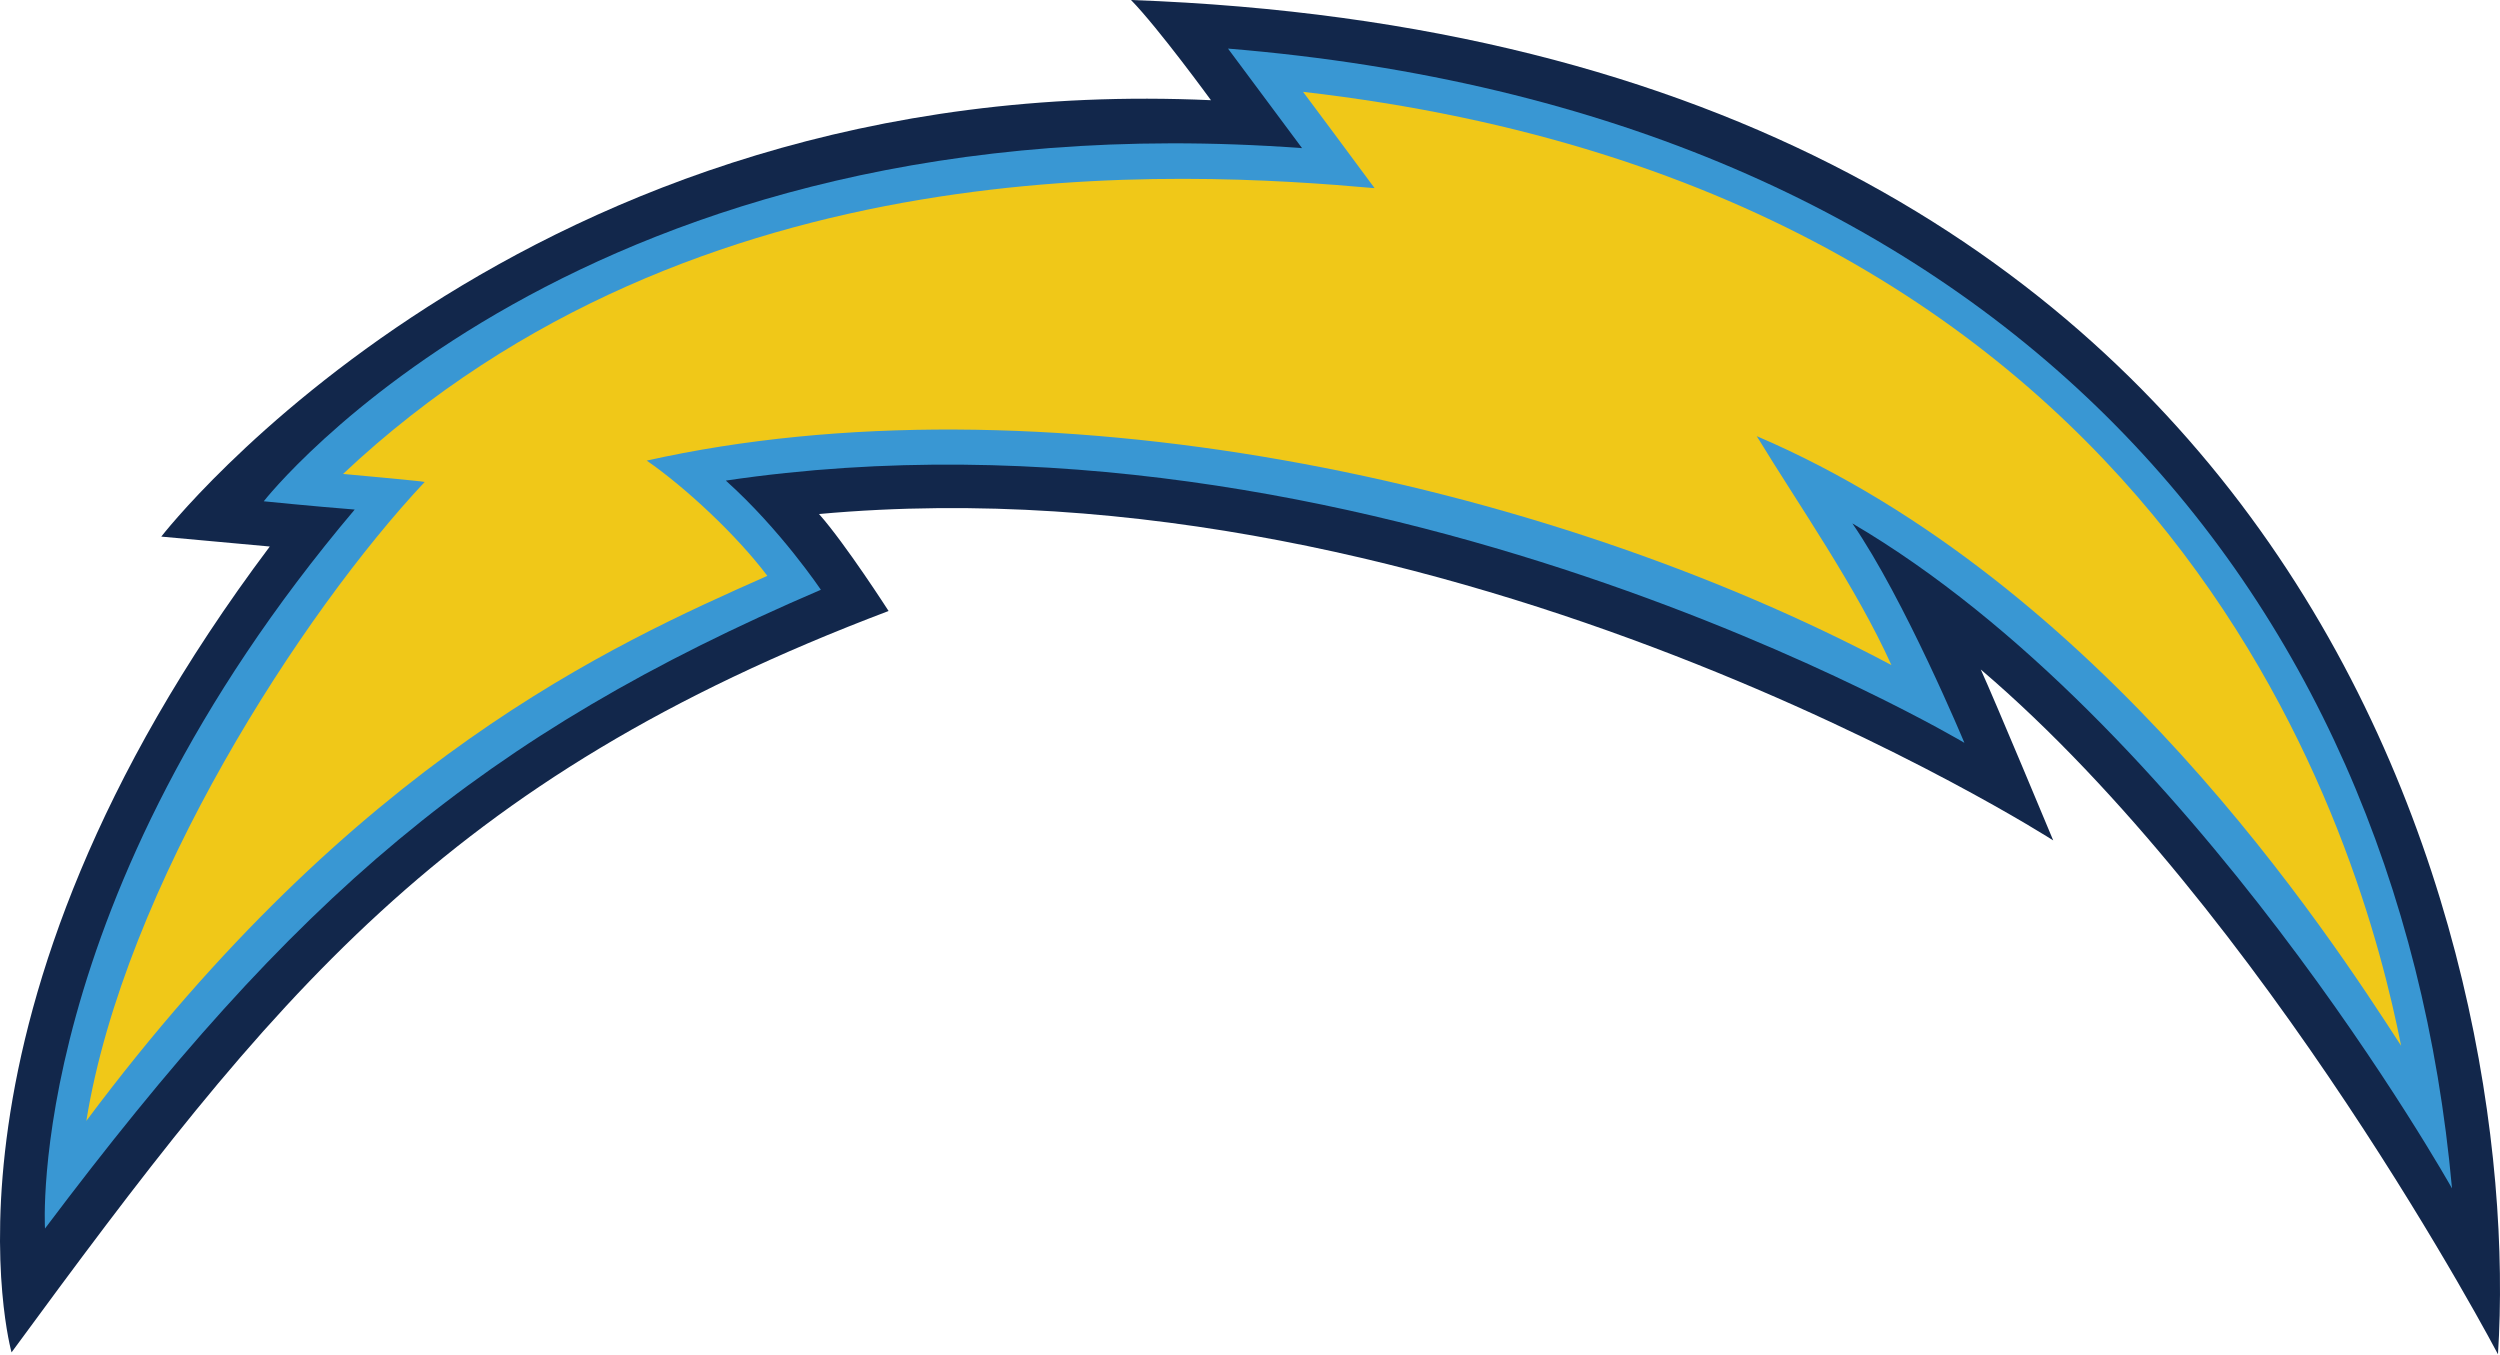
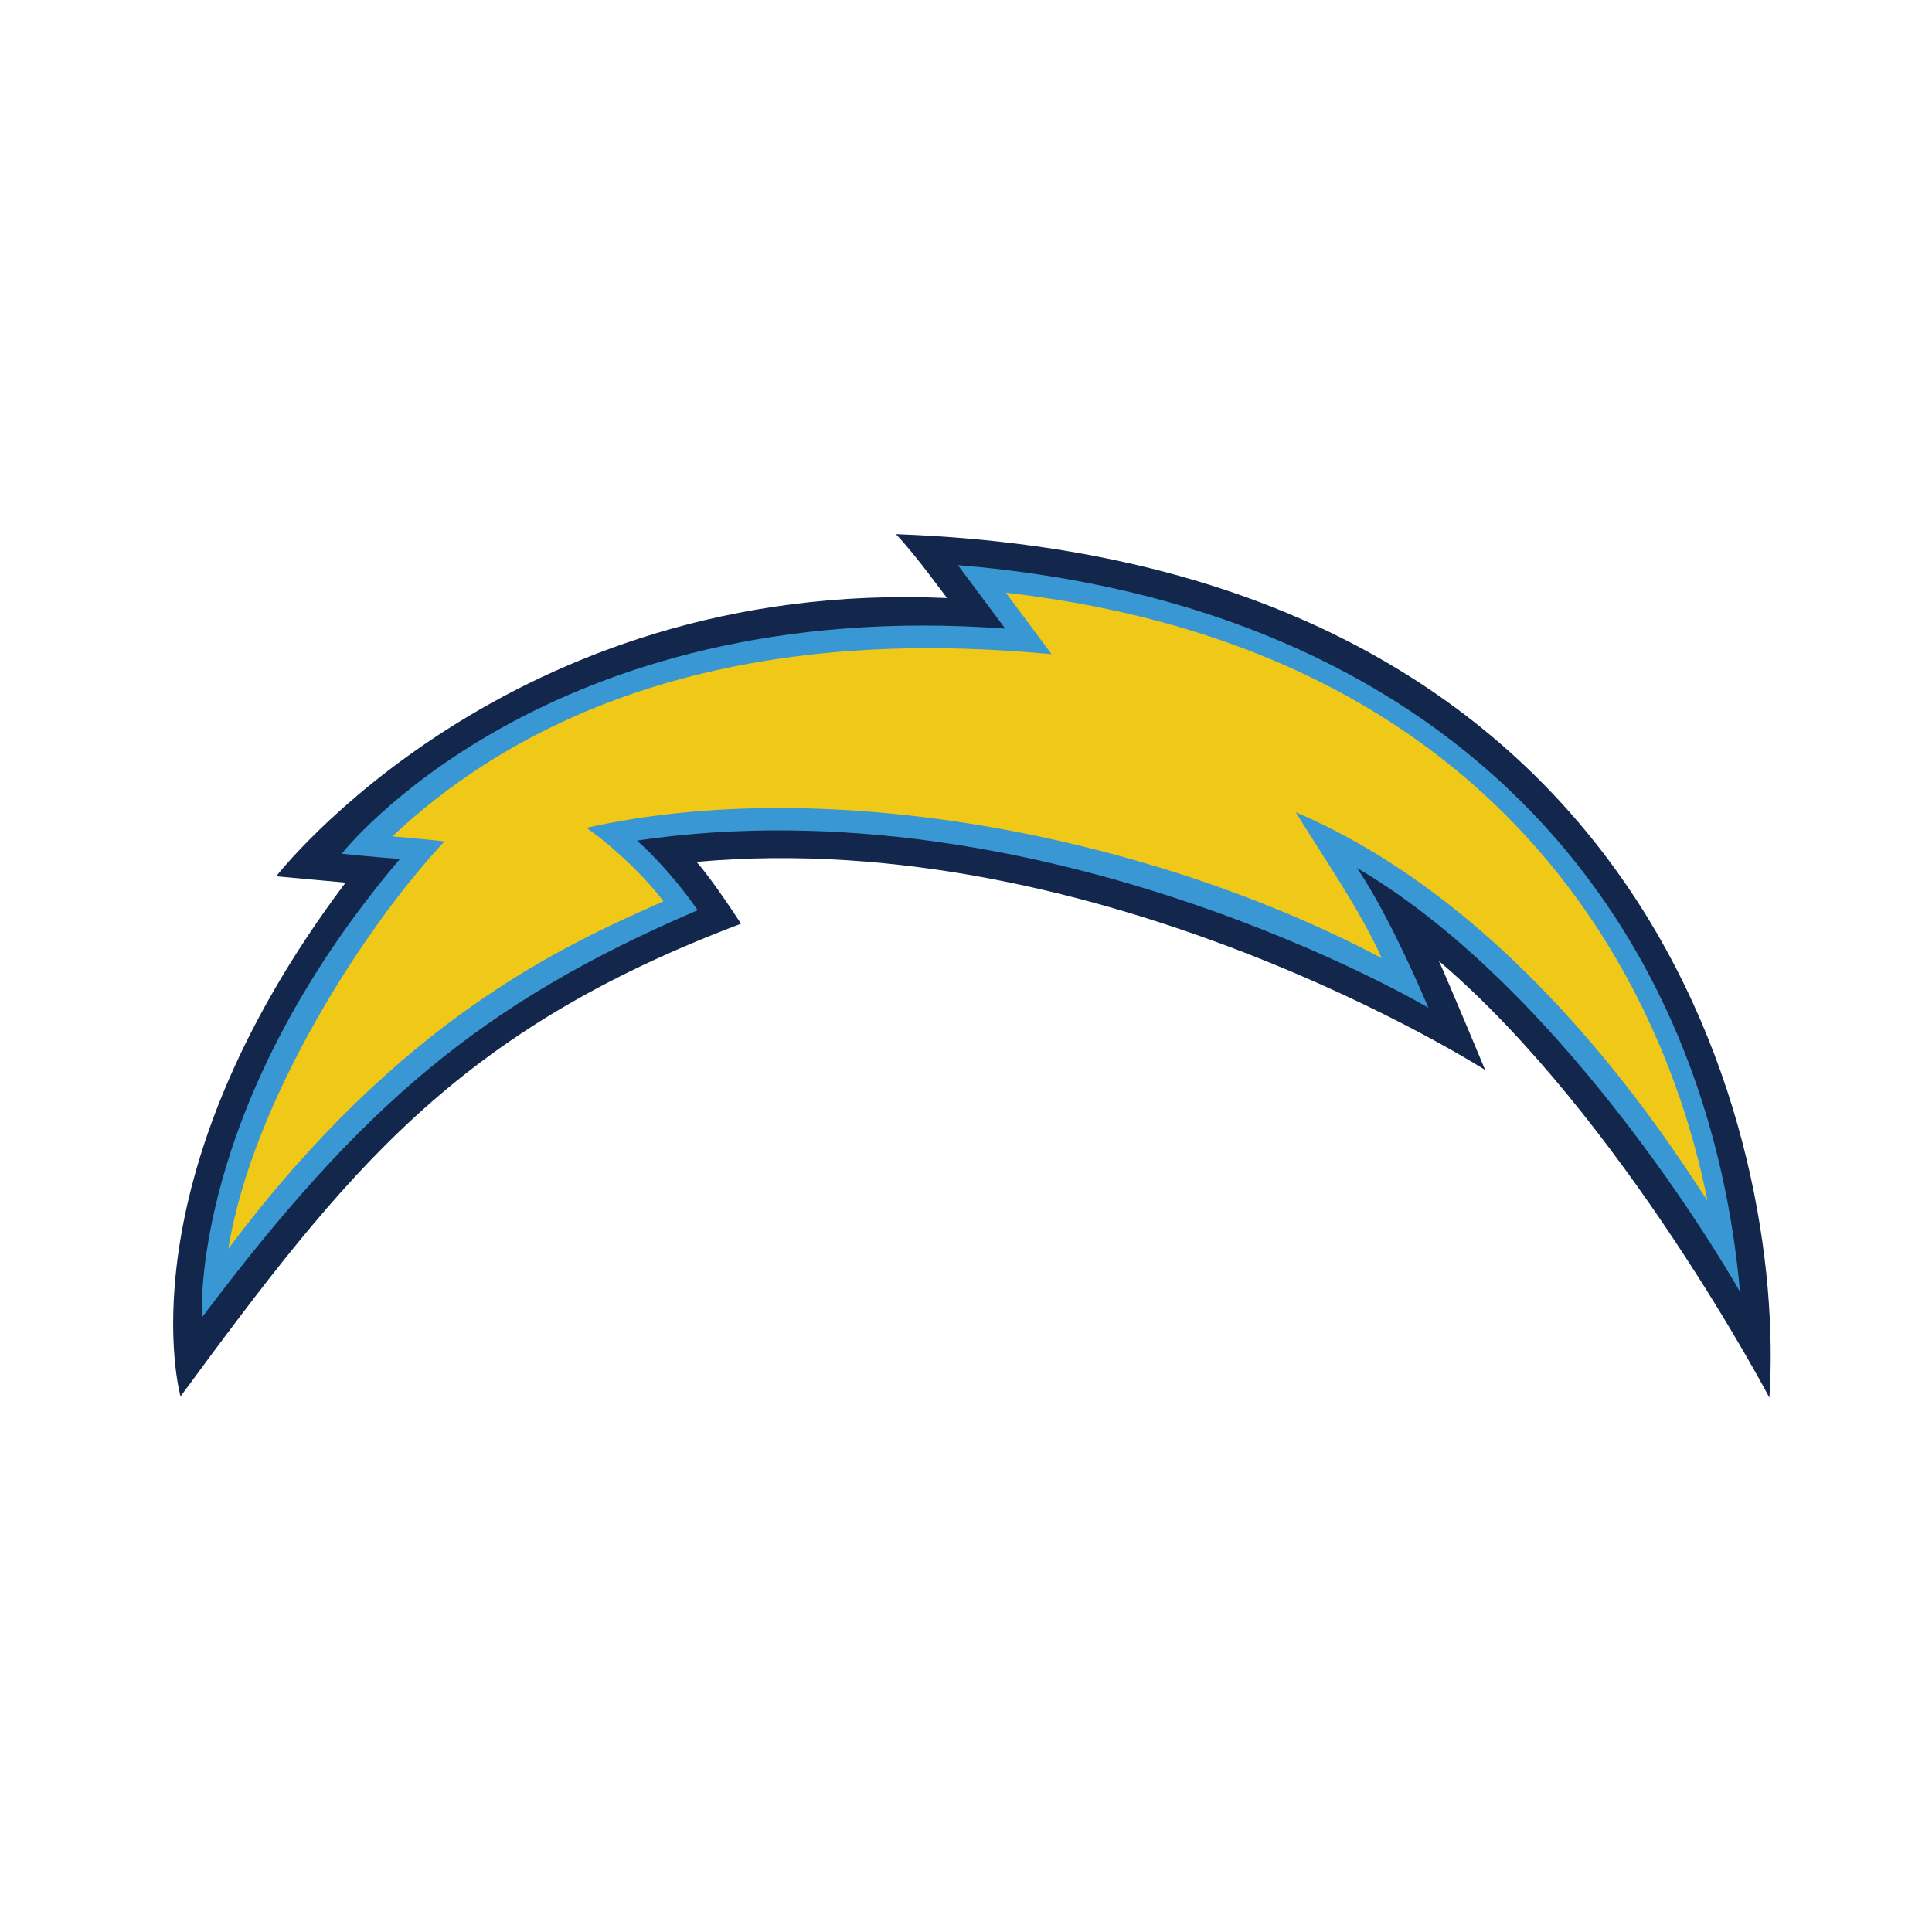
- <svg xmlns="http://www.w3.org/2000/svg" version="1.1" id="Layer_1" viewBox="0 0 369.206 200" overflow="visible" enable-background="new 0 0 369.206 200" xml:space="preserve">
-   <g>
-     <path fill="#12274B" d="M167.031,0c4.021,4.115,11.806,14.799,11.806,14.799C77.139,10.171,23.818,79.248,23.818,79.248   l16.026,1.463C-12.277,150.129,1.705,199.72,1.705,199.72c38.435-52.375,63.637-84.567,129.524-109.486   c0,0-6.361-9.908-10.273-14.321c93.914-8.553,182.269,48.202,182.269,48.202s-8.583-20.611-10.701-25.244   C334.706,134.851,368.906,200,368.906,200C372.707,140.867,342.318,6.337,167.031,0z" />
-     <path fill="#3997D3" d="M362.118,175.505c-8.024-89.124-67.989-159.042-180.764-168.33c-0.005-0.006,10.939,14.703,10.939,14.703   C85.669,14.017,38.953,74.03,38.953,74.03s7.21,0.735,13.432,1.222C3.609,132.936,6.644,181.432,6.644,181.432   c36.857-49,64.343-72.781,114.582-94.332c0,0-5.927-8.859-14.035-16.126c94.38-13.98,182.915,38.728,182.915,38.728   s-8.813-21.172-16.543-32.403C323.561,106.67,362.118,175.505,362.118,175.505z" />
-     <path fill="#F0C818" d="M192.438,13.563c2.909,3.914,5.929,7.928,10.566,14.224c-28.122-2.479-100.022-7.033-152.341,42.205   c0,0,12.12,1.101,12.056,1.187C44.69,90.377,18.356,130.852,12.75,165.535c39.84-53.342,77.339-70.187,100.573-80.491   c-4.484-5.957-12.033-13.019-17.813-17.021c57.391-12.848,131.857,2.579,183.821,30.199c-5.266-11.629-13.603-23.496-19.89-33.811   c50.857,21.746,84.524,73.6,95.163,90.032C348.905,125.764,322.703,28.529,192.438,13.563z" />
+ <svg xmlns="http://www.w3.org/2000/svg" width="512" height="512" viewBox="0 0 512 512" version="1.1">
+   <g stroke="none" stroke-width="1" fill="none">
+     <path d="M237.423 141.556c4.609 4.708 13.537 16.933 13.537 16.933-116.618-5.295-177.758 73.74-177.758 73.74l18.374 1.675c-59.765 79.425-43.733 136.167-43.733 136.167 44.074-59.926 72.972-96.76 148.525-125.272 0 0-7.293-11.336-11.781-16.384 107.693-9.786 209.007 55.151 209.007 55.151s-9.841-23.583-12.271-28.883c48.373 41.168 87.59 115.708 87.59 115.708 4.358-67.658-30.489-221.583-231.49-228.834" fill="#12274B" />
+     <path d="M461.129 342.364c-9.203-101.973-77.964-181.971-207.285-192.599-.002-.005 12.545 16.824 12.545 16.824-122.266-8.995-175.835 59.67-175.835 59.67s8.268.842 15.404 1.398c-55.932 66.001-52.452 121.487-52.452 121.487 42.264-56.064 73.78-83.273 131.392-107.931 0 0-6.798-10.135-16.094-18.45 108.225-15.996 209.747 44.312 209.747 44.312s-10.104-24.225-18.97-37.076c57.332 33.607 101.547 112.365 101.547 112.365" fill="#3997D3" />
+     <path d="M266.556 157.075c3.336 4.478 6.799 9.071 12.115 16.274-32.246-2.836-114.693-8.047-174.688 48.291 0 0 13.898 1.259 13.824 1.358-20.675 21.965-50.87 68.275-57.298 107.958 45.684-61.032 88.682-80.306 115.324-92.095-5.14-6.817-13.797-14.897-20.426-19.475 65.81-14.699 151.2 2.951 210.791 34.553-6.041-13.305-15.6-26.883-22.81-38.686 58.318 24.881 96.924 84.21 109.122 103.013-6.532-32.815-36.58-144.068-185.954-161.191" fill="#F0C818" />
  </g>
</svg>
